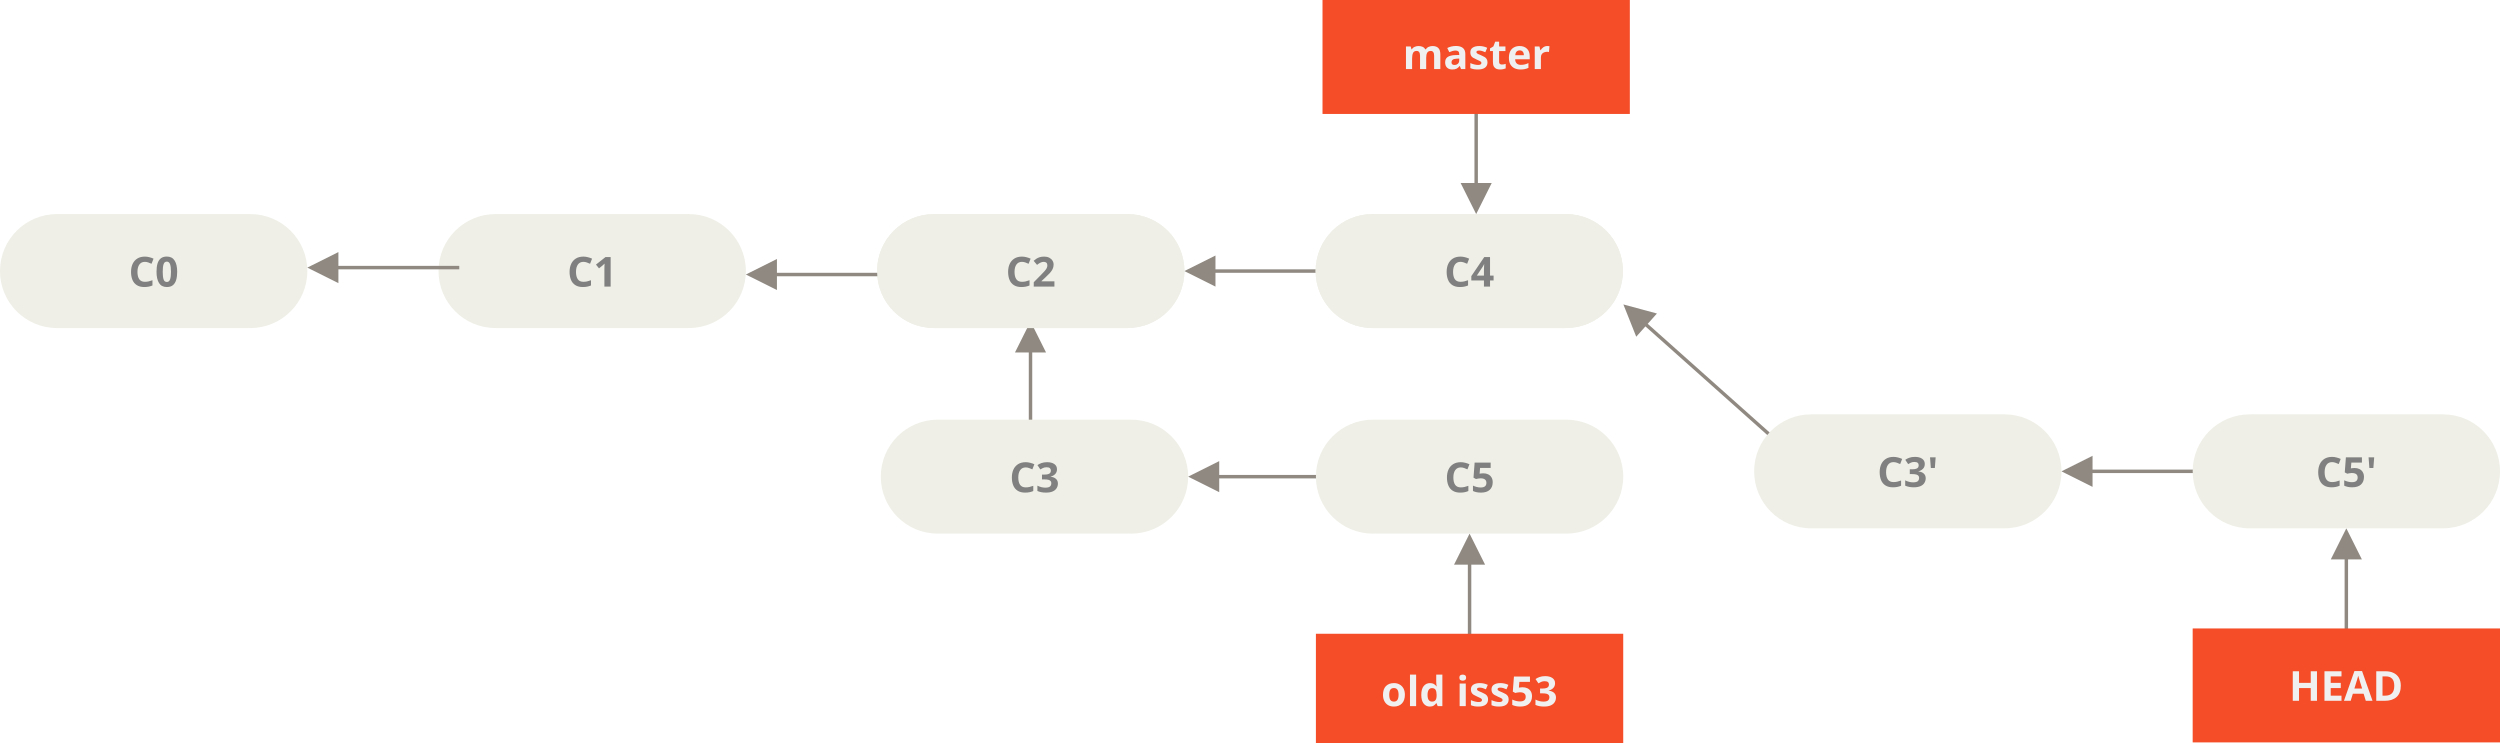
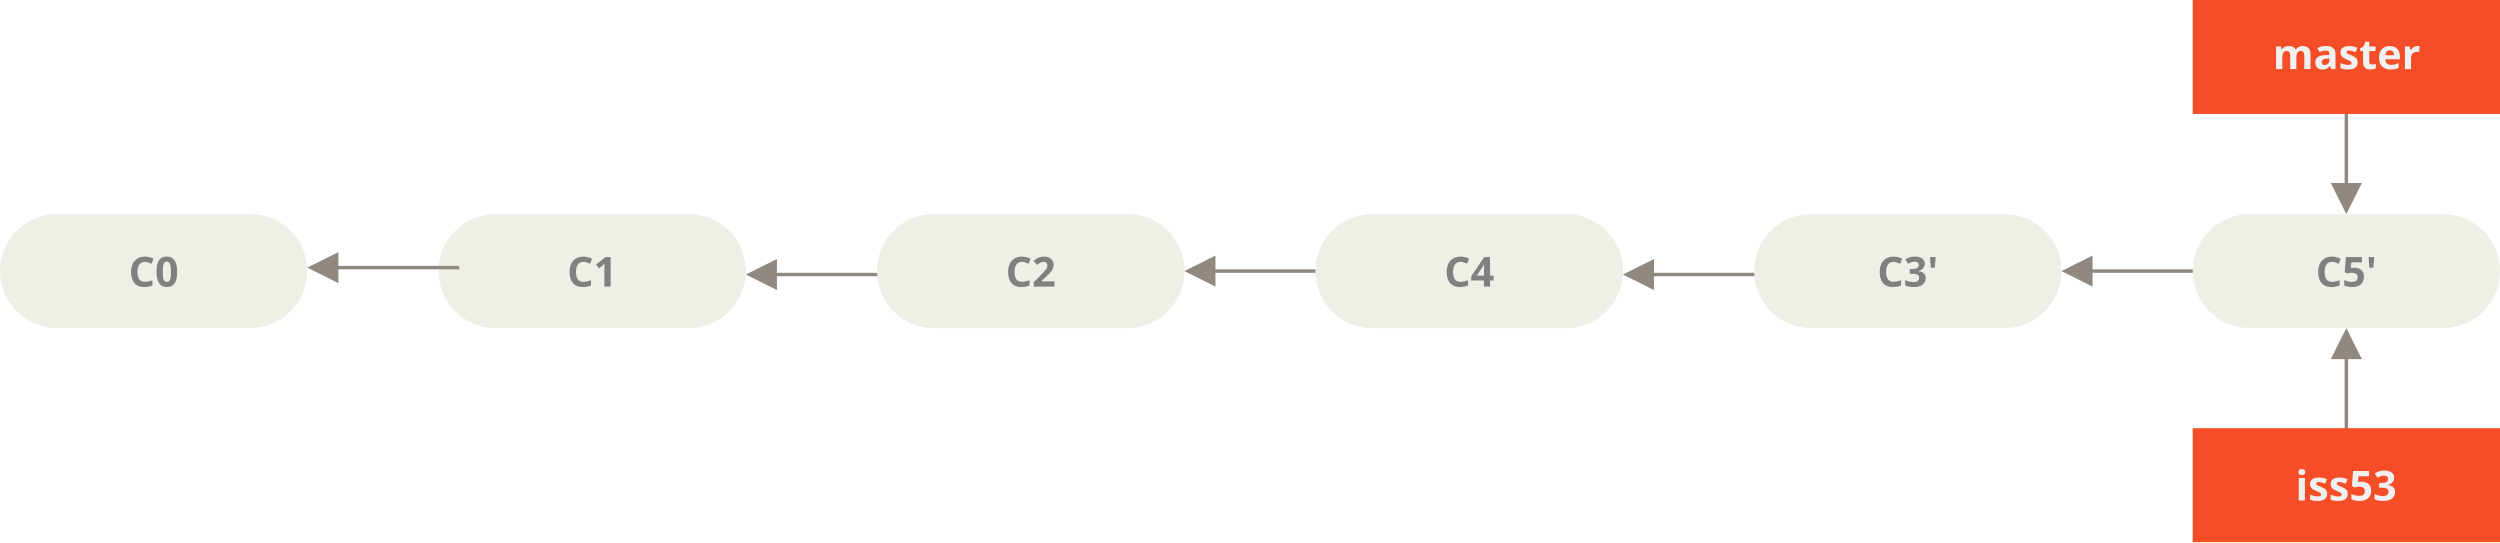
- <svg xmlns="http://www.w3.org/2000/svg" id="svg34328" version="1.1" viewBox="0 0 724 215" width="724" height="215">
+ <svg xmlns="http://www.w3.org/2000/svg" id="svg34328" version="1.1" viewBox="0 0 724 157" width="724" height="157">
  <defs id="defs53" />
  <g id="03---Basic-Branching-5" transform="translate(-12,-69)" style="fill:none;fill-rule:evenodd">
    <g id="g34389">
-       <g id="Line-4-+-ref-2-6" transform="translate(395.086,223.5373)" style="fill:none;fill-rule:evenodd">
-         <path id="Line-4-7" transform="translate(-1)" d="M 44,9 V 44 H 43 V 9 H 39 L 43.5,0 48,9 Z" style="fill:#8f8981;fill-rule:nonzero" />
-         <path id="Line-4-7-2" d="m -84.15,-52.457 v 35 h -1 v -35 h -4 l 4.5,-9 4.5,9 z" style="fill:#8f8981;fill-rule:nonzero" />
-         <g id="g34324-5" transform="translate(-2,29)">
-           <rect id="rect34318-3" transform="scale(0.83962,1)" width="106" height="33" style="fill:#f44d27;fill-rule:evenodd" x="0" y="0" />
-           <text id="text34322-5" transform="translate(-8.5623,0.958)" font-size="12px" font-weight="700" style="font-weight:700;font-size:12px;font-family:'Source Code Pro';text-anchor:middle;fill:#979797">
-             <tspan id="tspan34320-6" x="53" y="20" style="fill:#f0f0f0">old iss53</tspan>
-           </text>
-         </g>
-       </g>
      <g id="brown" transform="translate(12,131)">
        <rect id="Rectangle-1" width="89" height="33" rx="16.5" ry="16.5" style="fill:#efefe7;fill-rule:evenodd" x="0" y="0" />
        <text id="C6" font-size="12px" font-weight="700" style="font-weight:700;font-size:12px;font-family:'Source Code Pro';text-anchor:middle;fill:#979797">
          <tspan id="tspan34263" x="44.5" y="21" style="fill:#808080">C0</tspan>
        </text>
      </g>
      <g id="g34273" transform="translate(139,131)">
        <rect id="rect34267" width="89" height="33" rx="16.5" ry="16.5" style="fill:#efefe7;fill-rule:evenodd" x="0" y="0" />
        <text id="text34271" font-size="12px" font-weight="700" style="font-weight:700;font-size:12px;font-family:'Source Code Pro';text-anchor:middle;fill:#979797">
          <tspan id="tspan34269" x="44.5" y="21" style="fill:#808080">C1</tspan>
        </text>
      </g>
      <g id="g34281" transform="translate(266,131)">
        <rect id="rect34275" width="89" height="33" rx="16.5" ry="16.5" style="fill:#efefe7;fill-rule:evenodd" x="0" y="0" />
        <text id="text34279" font-size="12px" font-weight="700" style="font-weight:700;font-size:12px;font-family:'Source Code Pro';text-anchor:middle;fill:#979797">
          <tspan id="tspan34277" x="44.5" y="21" style="fill:#808080">C2</tspan>
        </text>
      </g>
      <g id="g34344">
        <path id="Line" d="m 110,146 h 35 v 1 h -35 v 4 l -9,-4.5 9,-4.5 z" style="fill:#8f8981;fill-rule:nonzero" />
        <path id="Line-2" d="m 237,148 h 35 v 1 h -35 v 4 l -9,-4.5 9,-4.5 z" style="fill:#8f8981;fill-rule:nonzero" />
        <path id="Line-6" d="m 364,147 h 35 v 1 h -35 v 4 l -9,-4.5 9,-4.5 z" style="fill:#8f8981;fill-rule:nonzero" />
-         <path id="Line-5" d="m 489.18,162.78 40.028,35.677 -0.665,0.747 -40.028,-35.677 -2.662,2.986 -3.724,-9.348 9.713,2.629 z" style="fill:#8f8981;fill-rule:nonzero" />
-         <path id="path374" d="m 618,205 h 35 v 1 h -35 v 4 l -9,-4.5 9,-4.5 z" style="fill:#8f8981;fill-rule:nonzero" />
+         <path id="path372" d="m 491,148 h 35 v 1 h -35 v 4 l -9,-4.5 9,-4.5 z" style="fill:#8f8981;fill-rule:nonzero" />
+         <path id="path374" d="m 618,147 h 35 v 1 h -35 v 4 l -9,-4.5 9,-4.5 z" style="fill:#8f8981;fill-rule:nonzero" />
      </g>
-       <g id="Line-7-+-ref-3" transform="translate(396,69)">
+       <g id="Line-7-+-ref-3" transform="translate(648,69)">
        <path id="Line-7" d="M 43,53 V 21 h 1 v 32 h 4 L 43.5,62 39,53 Z" style="fill:#8f8981;fill-rule:nonzero" />
        <g id="ref" transform="translate(-1)">
          <rect id="Rectangle-2" transform="scale(0.83962,1)" width="106" height="33" style="fill:#f44d27;fill-rule:evenodd" x="0" y="0" />
          <text id="master" transform="translate(-8.4003)" font-size="12px" font-weight="700" style="font-weight:700;font-size:12px;font-family:'Source Code Pro';text-anchor:middle;fill:#979797">
            <tspan id="tspan34286" x="53" y="20" style="fill:#f0f0f0">master</tspan>
          </text>
        </g>
      </g>
      <g id="g34297" transform="translate(393,131)">
        <rect id="rect34291" width="89" height="33" rx="16.5" ry="16.5" style="fill:#efefe7;fill-rule:evenodd" x="0" y="0" />
        <text id="text34295" font-size="12px" font-weight="700" style="font-weight:700;font-size:12px;font-family:'Source Code Pro';text-anchor:middle;fill:#979797">
          <tspan id="tspan34293" x="44.5" y="21" style="fill:#808080">C4</tspan>
        </text>
      </g>
-       <g id="Line-4-+-ref-2" transform="translate(649,222)">
+       <g id="Line-4-+-ref-2" transform="translate(649,164)">
        <path id="Line-4" transform="translate(-1)" d="M 44,9 V 44 H 43 V 9 H 39 L 43.5,0 48,9 Z" style="fill:#8f8981;fill-rule:nonzero" />
        <g id="g34324" transform="translate(-2,29)">
          <rect id="rect34318" transform="scale(0.83962,1)" width="106" height="33" style="fill:#f44d27;fill-rule:evenodd" x="0" y="0" />
          <text id="text34322" transform="translate(-8.5623,0.958)" font-size="12px" font-weight="700" style="font-weight:700;font-size:12px;font-family:'Source Code Pro';text-anchor:middle;fill:#979797">
-             <tspan id="tspan34320" x="53" y="20" style="fill:#f0f0f0">HEAD</tspan>
+             <tspan id="tspan34320" x="53" y="20" style="fill:#f0f0f0">iss53</tspan>
          </text>
        </g>
      </g>
      <g id="g362" transform="translate(266,131)">
        <rect id="rect356" width="89" height="33" rx="16.5" ry="16.5" style="fill:#efefe7;fill-rule:evenodd" x="0" y="0" />
        <text id="text360" font-size="12px" font-weight="700" style="font-weight:700;font-size:12px;font-family:'Source Code Pro';text-anchor:middle;fill:#979797">
          <tspan id="tspan358" x="44.5" y="21" style="fill:#808080">C2</tspan>
        </text>
      </g>
      <g id="g370" transform="translate(393,131)">
        <rect id="rect364" width="89" height="33" rx="16.5" ry="16.5" style="fill:#efefe7;fill-rule:evenodd" x="0" y="0" />
        <text id="text368" font-size="12px" font-weight="700" style="font-weight:700;font-size:12px;font-family:'Source Code Pro';text-anchor:middle;fill:#979797">
          <tspan id="tspan366" x="44.5" y="21" style="fill:#808080">C4</tspan>
        </text>
      </g>
-       <g id="g382" transform="translate(520,189)">
+       <g id="g382" transform="translate(520,131)">
        <rect id="rect376" width="89" height="33" rx="16.5" ry="16.5" style="fill:#efefe7;fill-rule:evenodd" x="0" y="0" />
        <text id="text380" font-size="12px" font-weight="700" style="font-weight:700;font-size:12px;font-family:'Source Code Pro';text-anchor:middle;fill:#979797">
          <tspan id="tspan378" x="44.5" y="21" style="fill:#808080">C3'</tspan>
        </text>
      </g>
-       <g id="g390" transform="translate(647,189)">
+       <g id="g390" transform="translate(647,131)">
        <rect id="rect384" width="89" height="33" rx="16.5" ry="16.5" style="fill:#efefe7;fill-rule:evenodd" x="0" y="0" />
        <text id="text388" font-size="12px" font-weight="700" style="font-weight:700;font-size:12px;font-family:'Source Code Pro';text-anchor:middle;fill:#979797">
          <tspan id="tspan386" x="44.5" y="21" style="fill:#808080">C5'</tspan>
        </text>
      </g>
-       <g id="Line-8-+-brown-6" transform="translate(355.086,190.5373)" style="fill:none;fill-rule:evenodd">
-         <path id="Line-8" transform="translate(1)" d="m 9,16 h 35 v 1 H 9 v 4 L 0,16.5 9,12 Z" style="fill:#8f8981;fill-rule:nonzero" />
-         <g id="g34306" transform="translate(38)">
-           <rect id="rect34300" width="89" height="33" rx="16.5" ry="16.5" style="fill:#efefe7;fill-rule:evenodd" x="0" y="0" />
-           <text id="text34304" font-size="12px" font-weight="700" style="font-weight:700;font-size:12px;font-family:'Source Code Pro';text-anchor:middle;fill:#979797">
-             <tspan id="tspan34302" x="44.5" y="21" style="fill:#808080">C5</tspan>
-           </text>
-         </g>
-       </g>
-       <g id="g34315" transform="translate(267.086,190.5373)" style="fill:none;fill-rule:evenodd">
-         <rect id="rect34309" width="89" height="33" rx="16.5" ry="16.5" style="fill:#efefe7;fill-rule:evenodd" x="0" y="0" />
-         <text id="text34313" font-size="12px" font-weight="700" style="font-weight:700;font-size:12px;font-family:'Source Code Pro';text-anchor:middle;fill:#979797">
-           <tspan id="tspan34311" x="44.5" y="21" style="fill:#808080">C3</tspan>
-         </text>
-       </g>
    </g>
  </g>
</svg>
